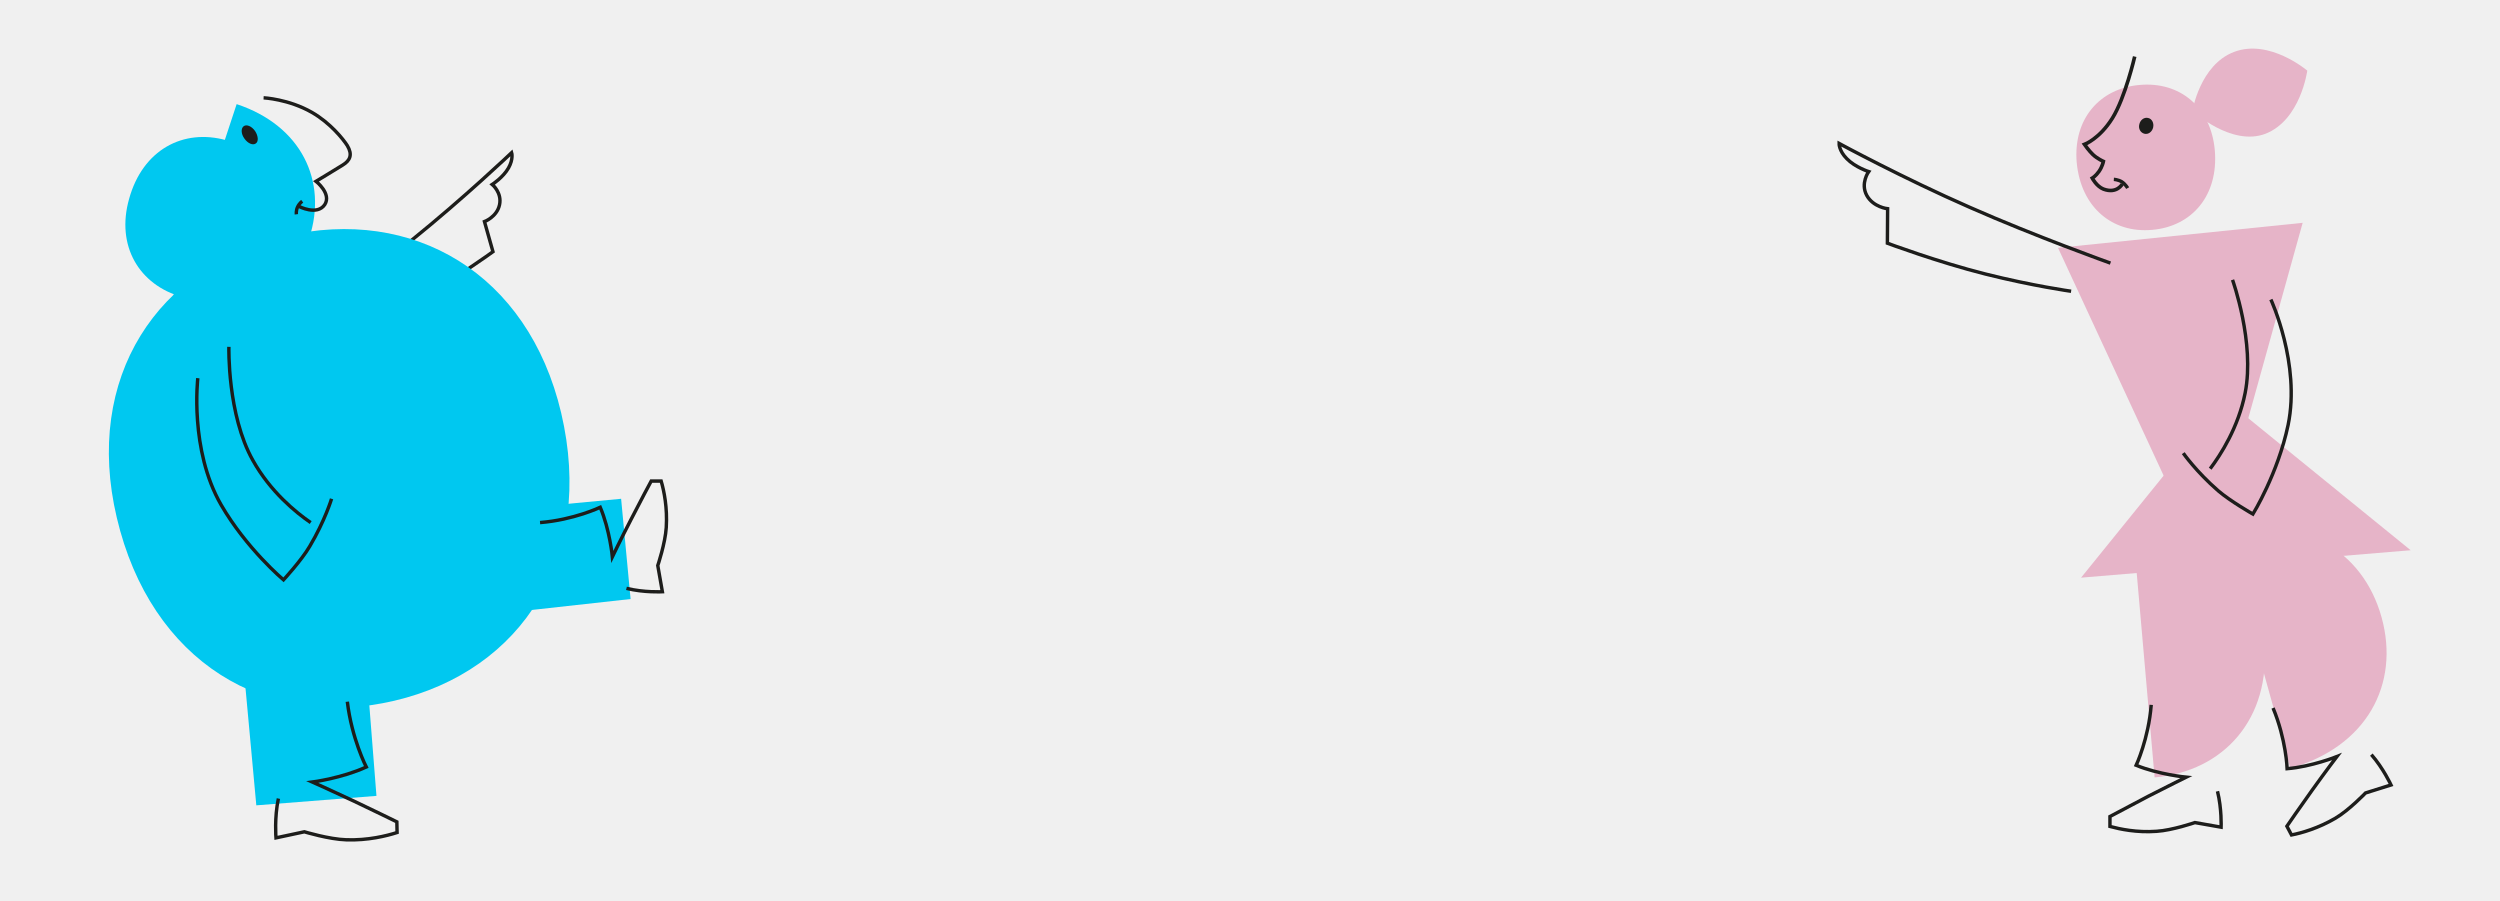
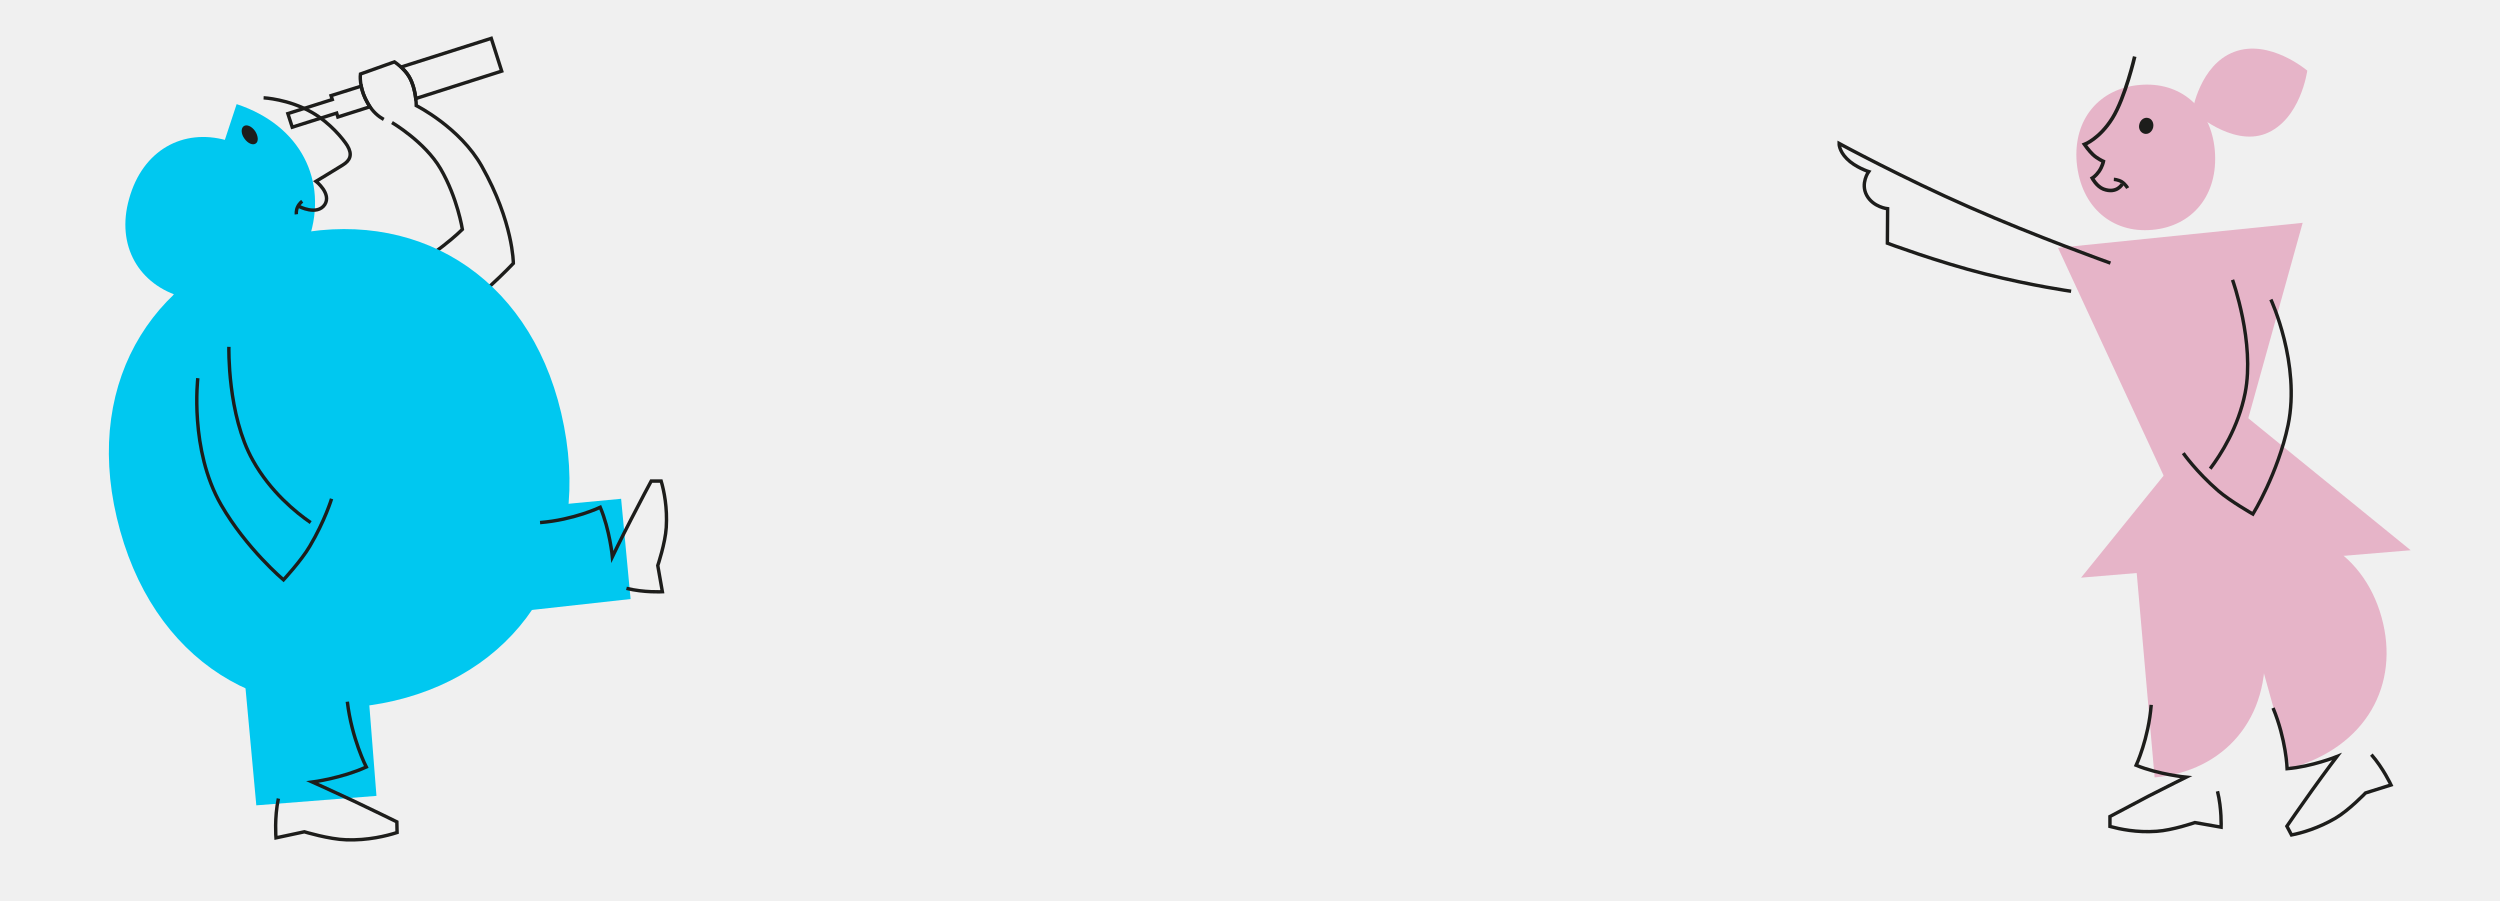
- <svg xmlns="http://www.w3.org/2000/svg" version="1.1" id="Layer_1" x="0px" y="0px" viewBox="0 0 1030 371" style="enable-background:new 0 0 1030 371;" xml:space="preserve">
+ <svg xmlns="http://www.w3.org/2000/svg" version="1.1" x="0px" y="0px" viewBox="0 0 1030 371" style="enable-background:new 0 0 1030 371;" xml:space="preserve">
  <style type="text/css">
	.st0{fill:#E6B4C8;}
	.st1{fill:#FFF56E;}
	.st2{fill:none;stroke:#1D1D1B;stroke-width:1.6;}
	.st3{fill:none;stroke:#1D1D1B;stroke-width:1.692;}
	.st4{fill:#1D1D1B;}
- 	.st5{fill:none;stroke:#1D1D1B;stroke-width:1.413;}
- 	.st6{fill:#FFFFFF;fill-opacity:0;}
- 	.st7{fill:none;stroke:#1D1D1B;stroke-width:1.495;}
- 	.st8{fill:#00C8F0;}
+ 	.st5{fill:#FFFFFF;fill-opacity:0;}
+ 	.st6{fill:#00C8F0;}
+ 	.st7{fill:none;stroke:#1D1D1B;stroke-width:1.413;}
+ 	.st8{fill:none;stroke:#1D1D1B;stroke-width:1.495;}
+ 	.st9{display:none;}
+ 	.st10{display:inline;fill:none;stroke:#1D1D1B;stroke-width:1.413;}
+ 	.st11{display:inline;fill:#FFFFFF;fill-opacity:0;}
+ 	.st12{display:none;opacity:0.35;fill:none;stroke:#1D1D1B;stroke-width:1.413;}
</style>
-   <path class="st0" d="M878.6,216.4l9.1,103.9c28.6-2.5,47.9-24.3,45.2-55.5C930.1,232.4,907.2,213.9,878.6,216.4" />
-   <path class="st0" d="M981.2,254.3c-7.7-27.7-33-42.6-64.3-33.9l26.7,96.1C974.9,307.8,988.9,282,981.2,254.3" />
-   <path class="st0" d="M886.7,94.7c16.4-1.4,27.4-14.2,25.8-32.8c-1.6-18-14.6-28.4-31-26.9c-16.4,1.4-27.4,14-25.9,31.9  C857.3,85.5,870.4,96.2,886.7,94.7" />
-   <polygon class="st0" points="909.1,234.1 948.7,91.8 847.9,102.1 " />
-   <polygon class="st0" points="916.8,164.6 857.4,238 993.2,226.7 " />
-   <g>
-     <path class="st5" d="M853.3,120c0,0-15.8-2.2-35.3-7.1c-19.5-4.9-40.4-12.7-40.4-12.7l0.1-14.2c0,0-5.9-0.6-8.6-5.5   c-2.7-5,0.8-9.8,0.8-9.8s-5.6-1.8-9-5.3c-3.3-3.3-3.2-6.3-3.2-6.3s26.6,14.4,53.8,26.3c27.2,12,58,23,58,23" />
-     <path class="st6" d="M773.5,102.8c0.9,0,80.4,22.1,80.4,22.1l23-16.8L753.2,51.6L773.5,102.8z" />
+   <g id="Layer_1">
+ </g>
+   <g id="person_rechts">
+     <path class="st0" d="M878.6,216.4l9.1,103.9c28.6-2.5,47.9-24.3,45.2-55.5C930.1,232.4,907.2,213.9,878.6,216.4" />
+     <path class="st0" d="M981.2,254.3c-7.7-27.7-33-42.6-64.3-33.9l26.7,96.1C974.9,307.8,988.9,282,981.2,254.3" />
+     <path class="st0" d="M886.7,94.7c16.4-1.4,27.4-14.2,25.8-32.8c-1.6-18-14.6-28.4-31-26.9c-16.4,1.4-27.4,14-25.9,31.9   C857.3,85.5,870.4,96.2,886.7,94.7" />
+     <polygon class="st0" points="909.1,234.1 948.7,91.8 847.9,102.1  " />
+     <polygon class="st0" points="916.8,164.6 857.4,238 993.2,226.7  " />
+     <g>
+       <path class="st7" d="M853.3,120c0,0-15.8-2.2-35.3-7.1c-19.5-4.9-40.4-12.7-40.4-12.7l0.1-14.2c0,0-5.9-0.6-8.6-5.5    c-2.7-5,0.8-9.8,0.8-9.8s-5.6-1.8-9-5.3c-3.3-3.3-3.2-6.3-3.2-6.3s26.6,14.4,53.8,26.3c27.2,12,58,23,58,23" />
+       <path class="st5" d="M773.5,102.8c0.9,0,80.4,22.1,80.4,22.1l23-16.8L753.2,51.6L773.5,102.8z" />
+     </g>
+     <g>
+       <path class="st7" d="M936.5,291.7c5.4,13,5.8,25,5.8,25c10-0.8,20.5-5,20.5-5s-4.5,5.9-10.3,14c-4.4,6.1-10.3,14.7-10.3,14.7    l1.9,3.6c4.2-0.8,11.1-2.8,18.1-6.9c5.6-3.3,12.4-10.4,12.4-10.4l10.5-3.3c0,0-3.2-6.9-8.1-12.5" />
+       <path class="st5" d="M933.4,288h6.2l6.2,23.8c0,0,24.7-7.1,25.6-6.2c0.9,0.9,8.8,3.5,8.8,3.5l8.8,15l-12.4,6.2l-32.7,17.7    l-7.1-7.1l13.2-21.2l-10.6,1.8L933.4,288z" />
+     </g>
+     <g>
+       <polygon class="st5" points="862.4,343.6 873,346.2 893.3,346.2 911.9,346.2 921.6,344.4 914.5,322.4 887.1,313.5 891.6,288.8     881.8,288.8 873.9,317.1 885.4,322.4 863.3,335.6   " />
+       <path class="st7" d="M886.3,290.4c-1.1,14-6.2,24.9-6.2,24.9c9.3,3.8,20.6,4.9,20.6,4.9s-6.7,3.3-15.5,7.8    c-6.7,3.5-15.9,8.4-15.9,8.4l0,4.1c4.1,1.1,11.1,2.6,19.2,2c6.5-0.4,15.8-3.6,15.8-3.6l10.8,1.9c0,0,0.3-7.6-1.5-14.8" />
+     </g>
+     <g>
+       <path class="st7" d="M919.8,115.3c0,0,9.3,25.9,5.2,46.6c-2.8,14.2-10.1,25.5-14.4,31.2" />
+       <path class="st7" d="M899.5,186.7c0,0,5.3,7.6,14.4,15.5c5,4.3,14.3,9.6,14.3,9.6s10.3-16.7,14.5-36.7c5.2-25.2-7.1-51.7-7.1-51.7    " />
+       <polygon class="st5" points="893.6,185.8 907.7,207 932.5,217.6 948.4,172.6 948.4,150.5 939.5,118.7 921,108.1 913.9,111.6     921,148.7 913,178.8 906,186.7 898,181.4   " />
+     </g>
+     <g>
+       <path class="st7" d="M876.6,77.5c0,0-0.9-1.6-2.4-2.6c-1.5-0.9-3.3-1-3.3-1" />
+       <path class="st8" d="M879.5,23.3c0,0-3.9,16.9-9.2,25.4c-5.3,8.5-11.5,10.8-11.5,10.8s1.8,2.6,3.5,4.2c1.8,1.7,4.3,2.8,4.3,2.8    s-0.4,2.1-1.8,4.1c-1.4,2-2.8,2.8-2.8,2.8s1.8,3.4,4.6,4.5c5.6,2.1,7.8-2.1,7.8-2.1" />
+       <path class="st4" d="M883.5,55.1c1.6,0.4,3.2-0.8,3.6-2.6c0.4-1.8-0.5-3.6-2.1-3.9c-1.6-0.4-3.2,0.8-3.6,2.6    C880.9,53,881.9,54.7,883.5,55.1" />
+       <path class="st5" d="M853,57.7l7.1,23l16.8,1.8l6.2-7.1c0,0,9.7-29.1,9.7-30S890.1,18,890.1,18l-17.7,3.5L853,57.7z" />
+     </g>
+     <path class="st0" d="M950.6,29.1c0,0-15.6-13.3-30.2-7.7c-14.1,5.4-17.1,24.3-17.1,24.3s16,14.8,30.1,9.4   C947.9,49.4,950.6,29.1,950.6,29.1" />
  </g>
-   <g>
-     <path class="st5" d="M936.5,291.7c5.4,13,5.8,25,5.8,25c10-0.8,20.5-5,20.5-5s-4.5,5.9-10.3,14c-4.4,6.1-10.3,14.7-10.3,14.7   l1.9,3.6c4.2-0.8,11.1-2.8,18.1-6.9c5.6-3.3,12.4-10.4,12.4-10.4l10.5-3.3c0,0-3.2-6.9-8.1-12.5" />
-     <path class="st6" d="M933.4,288h6.2l6.2,23.8c0,0,24.7-7.1,25.6-6.2c0.9,0.9,8.8,3.5,8.8,3.5l8.8,15l-12.4,6.2l-32.7,17.7l-7.1-7.1   l13.2-21.2l-10.6,1.8L933.4,288z" />
-   </g>
-   <g>
-     <polygon class="st6" points="862.4,343.6 873,346.2 893.3,346.2 911.9,346.2 921.6,344.4 914.5,322.4 887.1,313.5 891.6,288.8    881.8,288.8 873.9,317.1 885.4,322.4 863.3,335.6  " />
-     <path class="st5" d="M886.3,290.4c-1.1,14-6.2,24.9-6.2,24.9c9.3,3.8,20.6,4.9,20.6,4.9s-6.7,3.3-15.5,7.8   c-6.7,3.5-15.9,8.4-15.9,8.4l0,4.1c4.1,1.1,11.1,2.6,19.2,2c6.5-0.4,15.8-3.6,15.8-3.6l10.8,1.9c0,0,0.3-7.6-1.5-14.8" />
-   </g>
-   <g>
-     <path class="st5" d="M919.8,115.3c0,0,9.3,25.9,5.2,46.6c-2.8,14.2-10.1,25.5-14.4,31.2" />
-     <path class="st5" d="M899.5,186.7c0,0,5.3,7.6,14.4,15.5c5,4.3,14.3,9.6,14.3,9.6s10.3-16.7,14.5-36.7c5.2-25.2-7.1-51.7-7.1-51.7" />
-     <polygon class="st6" points="893.6,185.8 907.7,207 932.5,217.6 948.4,172.6 948.4,150.5 939.5,118.7 921,108.1 913.9,111.6    921,148.7 913,178.8 906,186.7 898,181.4  " />
-   </g>
-   <g>
-     <path class="st5" d="M876.6,77.5c0,0-0.9-1.6-2.4-2.6c-1.5-0.9-3.3-1-3.3-1" />
-     <path class="st7" d="M879.5,23.3c0,0-3.9,16.9-9.2,25.4c-5.3,8.5-11.5,10.8-11.5,10.8s1.8,2.6,3.5,4.2c1.8,1.7,4.3,2.8,4.3,2.8   s-0.4,2.1-1.8,4.1c-1.4,2-2.8,2.8-2.8,2.8s1.8,3.4,4.6,4.5c5.6,2.1,7.8-2.1,7.8-2.1" />
-     <path class="st4" d="M883.5,55.1c1.6,0.4,3.2-0.8,3.6-2.6c0.4-1.8-0.5-3.6-2.1-3.9c-1.6-0.4-3.2,0.8-3.6,2.6   C880.9,53,881.9,54.7,883.5,55.1" />
-     <path class="st6" d="M853,57.7l7.1,23l16.8,1.8l6.2-7.1c0,0,9.7-29.1,9.7-30S890.1,18,890.1,18l-17.7,3.5L853,57.7z" />
-   </g>
-   <path class="st0" d="M950.6,29.1c0,0-15.6-13.3-30.2-7.7c-14.1,5.4-17.1,24.3-17.1,24.3s16,14.8,30.1,9.4  C947.9,49.4,950.6,29.1,950.6,29.1" />
-   <g>
-     <path class="st5" d="M141.4,139.2c0,0,13.4-5.7,29.3-14.7c16-8.9,32.4-20.8,32.4-20.8l-3.5-12.4c0,0,5.1-1.9,6.2-6.9   c1.1-5-3-8.4-3-8.4s4.5-2.9,6.7-6.8c2.1-3.7,1.3-6.3,1.3-6.3s-19.9,18.9-41,35.9c-21,17-45.5,34.1-45.5,34.1" />
-     <polygon class="st6" points="132,142.5 150.6,142.5 207.1,116 207.1,98.4 210.7,82.5 214.2,59.5 206.2,59.5 117.9,131.1  " />
-   </g>
-   <polygon class="st8" points="151.2,278.4 155.1,327.9 105.6,331.8 101.1,283 " />
-   <polygon class="st8" points="214.5,209.4 255.9,205.5 259.8,246.8 219.1,251.3 " />
-   <path class="st8" d="M162.5,288.7c-52.7,12.4-100.4-15.9-114.4-75.5c-13.6-57.6,16.6-103.5,69.3-115.9  c52.7-12.4,100.2,15.2,113.8,72.8C245.2,229.7,215.2,276.3,162.5,288.7" />
-   <path class="st8" d="M93.3,57.8l-18.2,64.6c-17.8-5-27.4-21.1-21.9-40.5C58.8,61.7,75.5,52.8,93.3,57.8" />
-   <path class="st8" d="M127.4,98.1c-7.8,23.5-30.2,35.4-56.9,26.6l27-81.8C124.1,51.7,135.1,74.6,127.4,98.1" />
-   <g>
-     <path class="st5" d="M94.3,142.9c0,0-0.7,28,9.9,46.8c7.2,12.9,17.8,21.5,23.8,25.6" />
-     <path class="st5" d="M136.6,205.5c0,0-2.7,9-9,19.6c-3.4,5.8-10.8,13.8-10.8,13.8s-15.3-12.9-25.7-30.9   c-13.1-22.7-9.6-52.2-9.6-52.2" />
-     <path class="st6" d="M76.4,152.3c0,0-7.1,38,4.4,53s35.3,38.9,35.3,38.9l28.3-41.5l-17.7-0.9l-27.4-65.4L76.4,152.3z" />
-   </g>
-   <g>
-     <path class="st5" d="M222.5,215.3c13.9-1.1,24.8-6.3,24.8-6.3c3.9,9.2,5,20.4,5,20.4s3.2-6.7,7.7-15.4c3.4-6.7,8.3-15.8,8.3-15.8   l4.1,0c1.2,4.1,2.6,11,2.1,19.1c-0.4,6.5-3.5,15.7-3.5,15.7l1.9,10.8c0,0-7.6,0.4-14.8-1.4" />
-     <path class="st6" d="M214.2,215c0,0,39.7,33.6,41.5,32.7c1.8-0.9,18.5,0,18.5,0l3.5-54.8L214.2,215z" />
-   </g>
-   <g>
-     <path class="st5" d="M108.6,40.3c0,0,10.3,0.5,19.9,6c7.5,4.3,12.9,11,14.6,13.7c2.2,3.7,1.2,6.1-1.9,8c-2.7,1.7-11,6.7-11,6.7   s6.5,5.1,3.6,9.6c-3.2,4.7-10.7,0.7-10.7,0.7" />
-     <path class="st4" d="M105.4,59.1c-1.2,0.9-3.3,0-4.7-2c-1.4-1.9-1.5-4.2-0.3-5.1c1.2-0.9,3.3,0,4.7,2   C106.4,56,106.6,58.3,105.4,59.1" />
-     <path class="st5" d="M122.1,88.3c0,0-0.2-1.6,0.5-3c0.6-1.4,1.9-2.4,1.9-2.4" />
-     <path class="st6" d="M117,73.6l-3.5,15l9.7,5.3l16.8-1.8V78.9l10.6-9.7l-6.2-17.7L132,40.1c0,0-20.3-9.7-29.1-7.1   s-8.8,14.1-8.8,14.1l-0.9,9.7l15,11.5L117,73.6z" />
-   </g>
-   <g>
-     <polygon class="st6" points="150.6,326.3 170.9,338.6 167.4,347.5 126.7,347.5 109.1,351 110.8,328.9 140,286.5 150.6,290.9    155,319.2  " />
-     <path class="st5" d="M143.1,289.1c1.8,15.2,7.8,26.9,7.8,26.9c-10,4.6-22.2,6.2-22.2,6.2s7.4,3.3,17.2,7.9   c7.4,3.5,17.6,8.5,17.6,8.5l0.1,4.4c-4.4,1.4-12,3.3-20.9,3c-7.1-0.2-17.3-3.3-17.3-3.3l-11.7,2.5c0,0-0.7-8.3,1-16.2" />
+   <g id="person_links">
+     <g class="st9">
+       <path class="st10" d="M141.4,139.2c0,0,13.4-5.7,29.3-14.7c16-8.9,32.4-20.8,32.4-20.8l-3.5-12.4c0,0,5.1-1.9,6.2-6.9    c1.1-5-3-8.4-3-8.4s4.5-2.9,6.7-6.8c2.1-3.7,1.3-6.3,1.3-6.3s-19.9,18.9-41,35.9c-21,17-45.5,34.1-45.5,34.1" />
+       <polygon class="st11" points="132,142.5 150.6,142.5 207.1,116 207.1,98.4 210.7,82.5 214.2,59.5 206.2,59.5 117.9,131.1   " />
+     </g>
+     <g>
+       <path class="st12" d="M141.4,139.2c0,0,13.4-5.7,29.3-14.7c16-8.9,32.4-20.8,32.4-20.8l-3.5-12.4c0,0,5.1-1.9,6.2-6.9    c1.1-5-3-8.4-3-8.4s4.5-2.9,6.7-6.8c2.1-3.7,1.3-6.3,1.3-6.3s-19.9,18.9-41,35.9c-21,17-45.5,34.1-45.5,34.1" />
+       <path class="st7" d="M158.1,49.2c-2-1.1-4.6-3.1-6.6-6.7c-3.8-6.6-3-12-3-12l14-5c0,0,3.9,2.5,6,6c3,5,3,12,3,12s18,9,27,25    c13,23,13,40,13,40s-16,17-29,24s-36,14-36,14" />
+       <g>
+         <path class="st7" d="M168.5,31.5c1.8,3,2.5,6.6,2.8,9.1l35.4-11.3l-4.3-13.5l-37.1,11.8C166.4,28.7,167.6,30,168.5,31.5z" />
+         <path class="st7" d="M151.5,42.5c-1.5-2.6-2.3-5-2.7-7l-12.4,3.9l0.5,1.6l-18.3,5.8l1.8,5.6l18.3-5.8l0.5,1.6l13.2-4.2     C152.1,43.5,151.8,43,151.5,42.5z" />
+       </g>
+       <path class="st7" d="M127.9,124.5c0,0,18.6-4,34.6-11s28-19,28-19s-2-13-9-25c-6.5-11.1-20-19-20-19" />
+       <polygon class="st5" points="127.5,129.5 121.5,119.5 183.5,95.5 173.5,70.5 150.5,50.5 118.5,57.5 113.5,45.5 148.5,23.5     204.5,11.5 211.5,32.5 184.5,42.5 204.5,70.5 217.5,108.5 211.5,124.5 174.5,143.5 142.5,152.5   " />
+     </g>
+     <polygon class="st6" points="151.2,278.4 155.1,327.9 105.6,331.8 101.1,283  " />
+     <polygon class="st6" points="214.5,209.4 255.9,205.5 259.8,246.8 219.1,251.3  " />
+     <path class="st6" d="M162.5,288.7c-52.7,12.4-100.4-15.9-114.4-75.5c-13.6-57.6,16.6-103.5,69.3-115.9   c52.7-12.4,100.2,15.2,113.8,72.8C245.2,229.7,215.2,276.3,162.5,288.7" />
+     <path class="st6" d="M93.3,57.8l-18.2,64.6c-17.8-5-27.4-21.1-21.9-40.5C58.8,61.7,75.5,52.8,93.3,57.8" />
+     <path class="st6" d="M127.4,98.1c-7.8,23.5-30.2,35.4-56.9,26.6l27-81.8C124.1,51.7,135.1,74.6,127.4,98.1" />
+     <g>
+       <path class="st7" d="M94.3,142.9c0,0-0.7,28,9.9,46.8c7.2,12.9,17.8,21.5,23.8,25.6" />
+       <path class="st7" d="M136.6,205.5c0,0-2.7,9-9,19.6c-3.4,5.8-10.8,13.8-10.8,13.8s-15.3-12.9-25.7-30.9    c-13.1-22.7-9.6-52.2-9.6-52.2" />
+       <path class="st5" d="M76.4,152.3c0,0-7.1,38,4.4,53s35.3,38.9,35.3,38.9l28.3-41.5l-17.7-0.9l-27.4-65.4L76.4,152.3z" />
+     </g>
+     <g>
+       <path class="st7" d="M222.5,215.3c13.9-1.1,24.8-6.3,24.8-6.3c3.9,9.2,5,20.4,5,20.4s3.2-6.7,7.7-15.4c3.4-6.7,8.3-15.8,8.3-15.8    l4.1,0c1.2,4.1,2.6,11,2.1,19.1c-0.4,6.5-3.5,15.7-3.5,15.7l1.9,10.8c0,0-7.6,0.4-14.8-1.4" />
+       <path class="st5" d="M214.2,215c0,0,39.7,33.6,41.5,32.7c1.8-0.9,18.5,0,18.5,0l3.5-54.8L214.2,215z" />
+     </g>
+     <g>
+       <path class="st7" d="M108.6,40.3c0,0,10.3,0.5,19.9,6c7.5,4.3,12.9,11,14.6,13.7c2.2,3.7,1.2,6.1-1.9,8c-2.7,1.7-11,6.7-11,6.7    s6.5,5.1,3.6,9.6c-3.2,4.7-10.7,0.7-10.7,0.7" />
+       <path class="st4" d="M105.4,59.1c-1.2,0.9-3.3,0-4.7-2c-1.4-1.9-1.5-4.2-0.3-5.1c1.2-0.9,3.3,0,4.7,2    C106.4,56,106.6,58.3,105.4,59.1" />
+       <path class="st7" d="M122.1,88.3c0,0-0.2-1.6,0.5-3c0.6-1.4,1.9-2.4,1.9-2.4" />
+       <path class="st5" d="M117,73.6l-3.5,15l9.7,5.3l16.8-1.8V78.9l10.6-9.7l-6.2-17.7L132,40.1c0,0-20.3-9.7-29.1-7.1    s-8.8,14.1-8.8,14.1l-0.9,9.7l15,11.5L117,73.6z" />
+     </g>
+     <g>
+       <polygon class="st5" points="150.6,326.3 170.9,338.6 167.4,347.5 126.7,347.5 109.1,351 110.8,328.9 140,286.5 150.6,290.9     155,319.2   " />
+       <path class="st7" d="M143.1,289.1c1.8,15.2,7.8,26.9,7.8,26.9c-10,4.6-22.2,6.2-22.2,6.2s7.4,3.3,17.2,7.9    c7.4,3.5,17.6,8.5,17.6,8.5l0.1,4.4c-4.4,1.4-12,3.3-20.9,3c-7.1-0.2-17.3-3.3-17.3-3.3l-11.7,2.5c0,0-0.7-8.3,1-16.2" />
+     </g>
  </g>
</svg>
